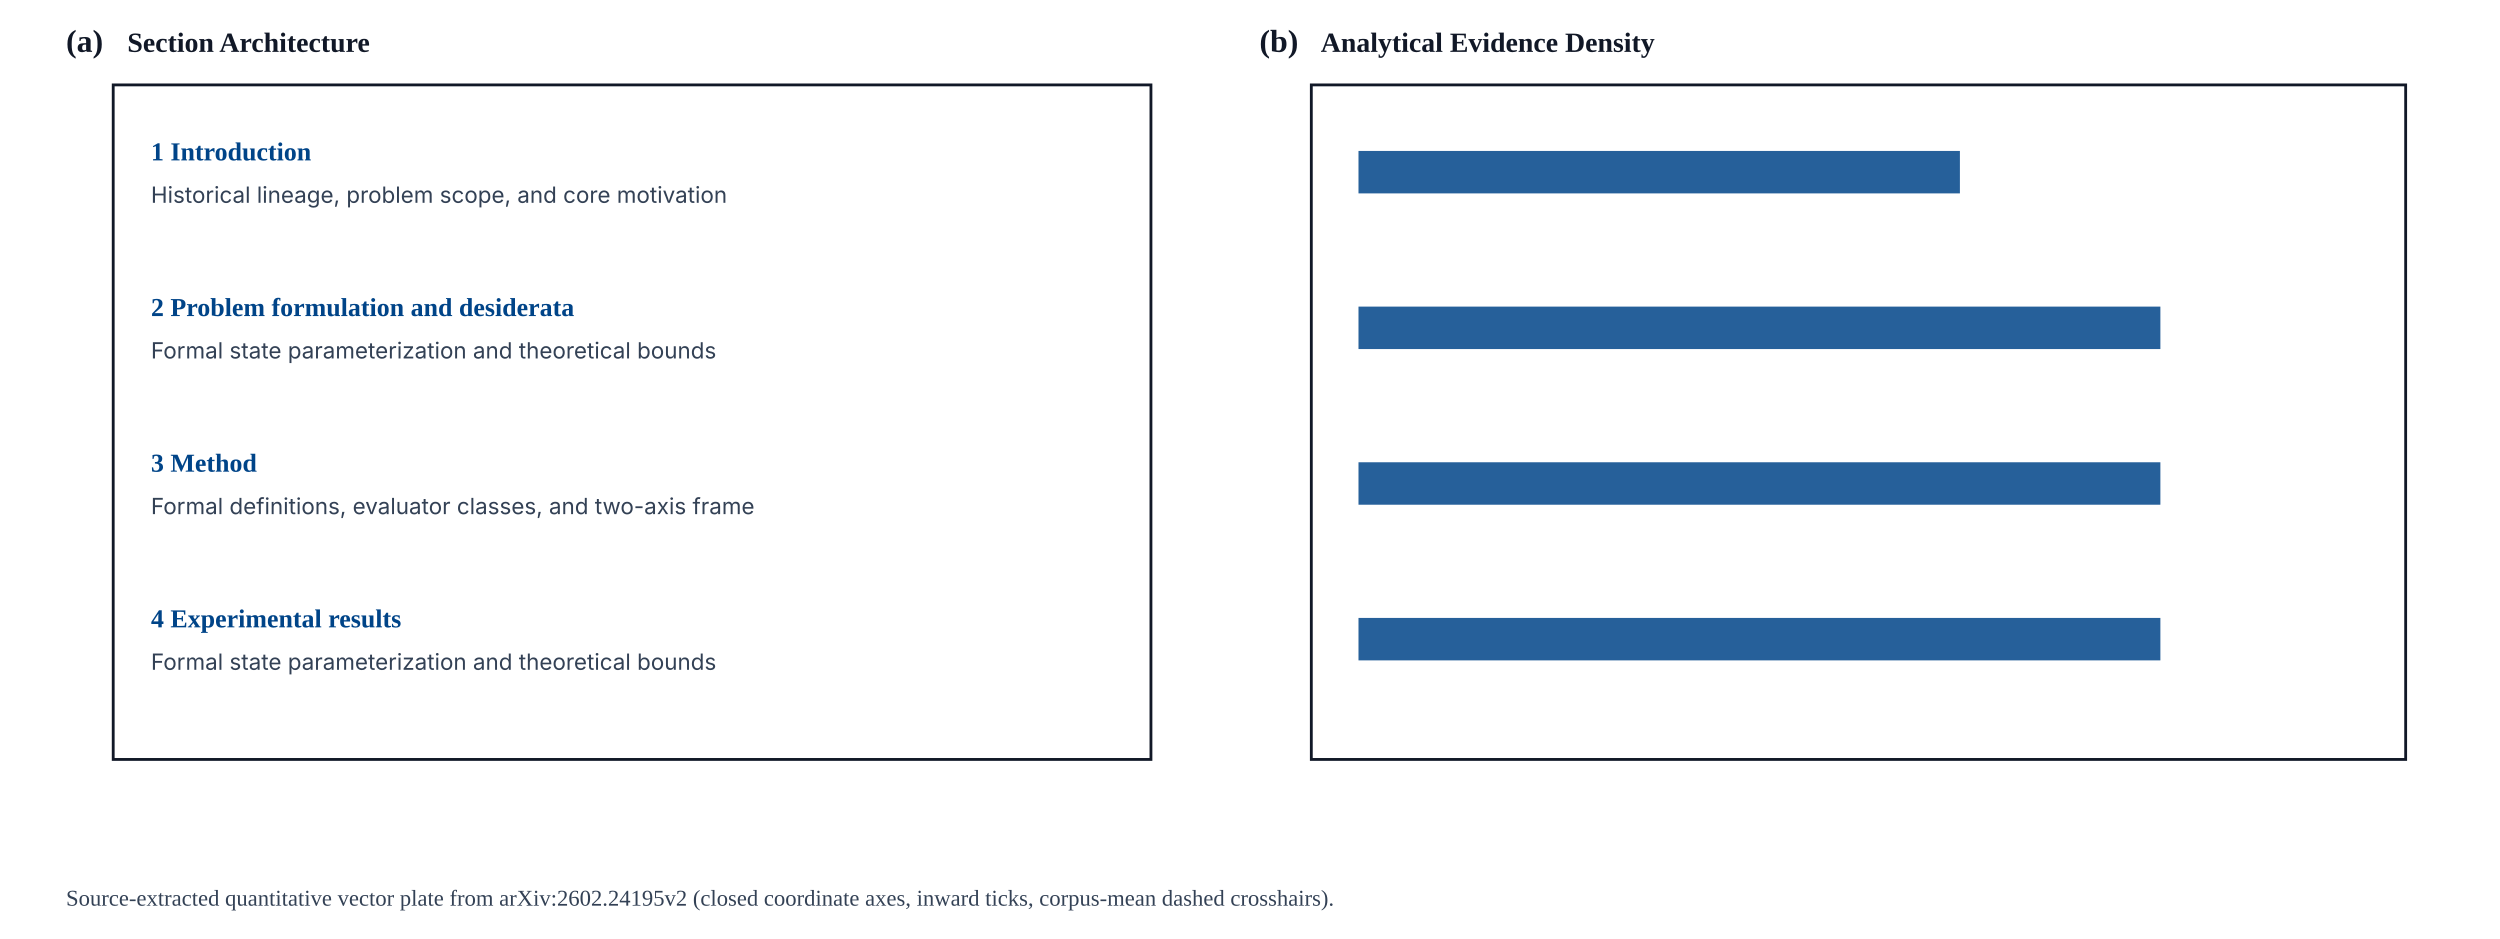
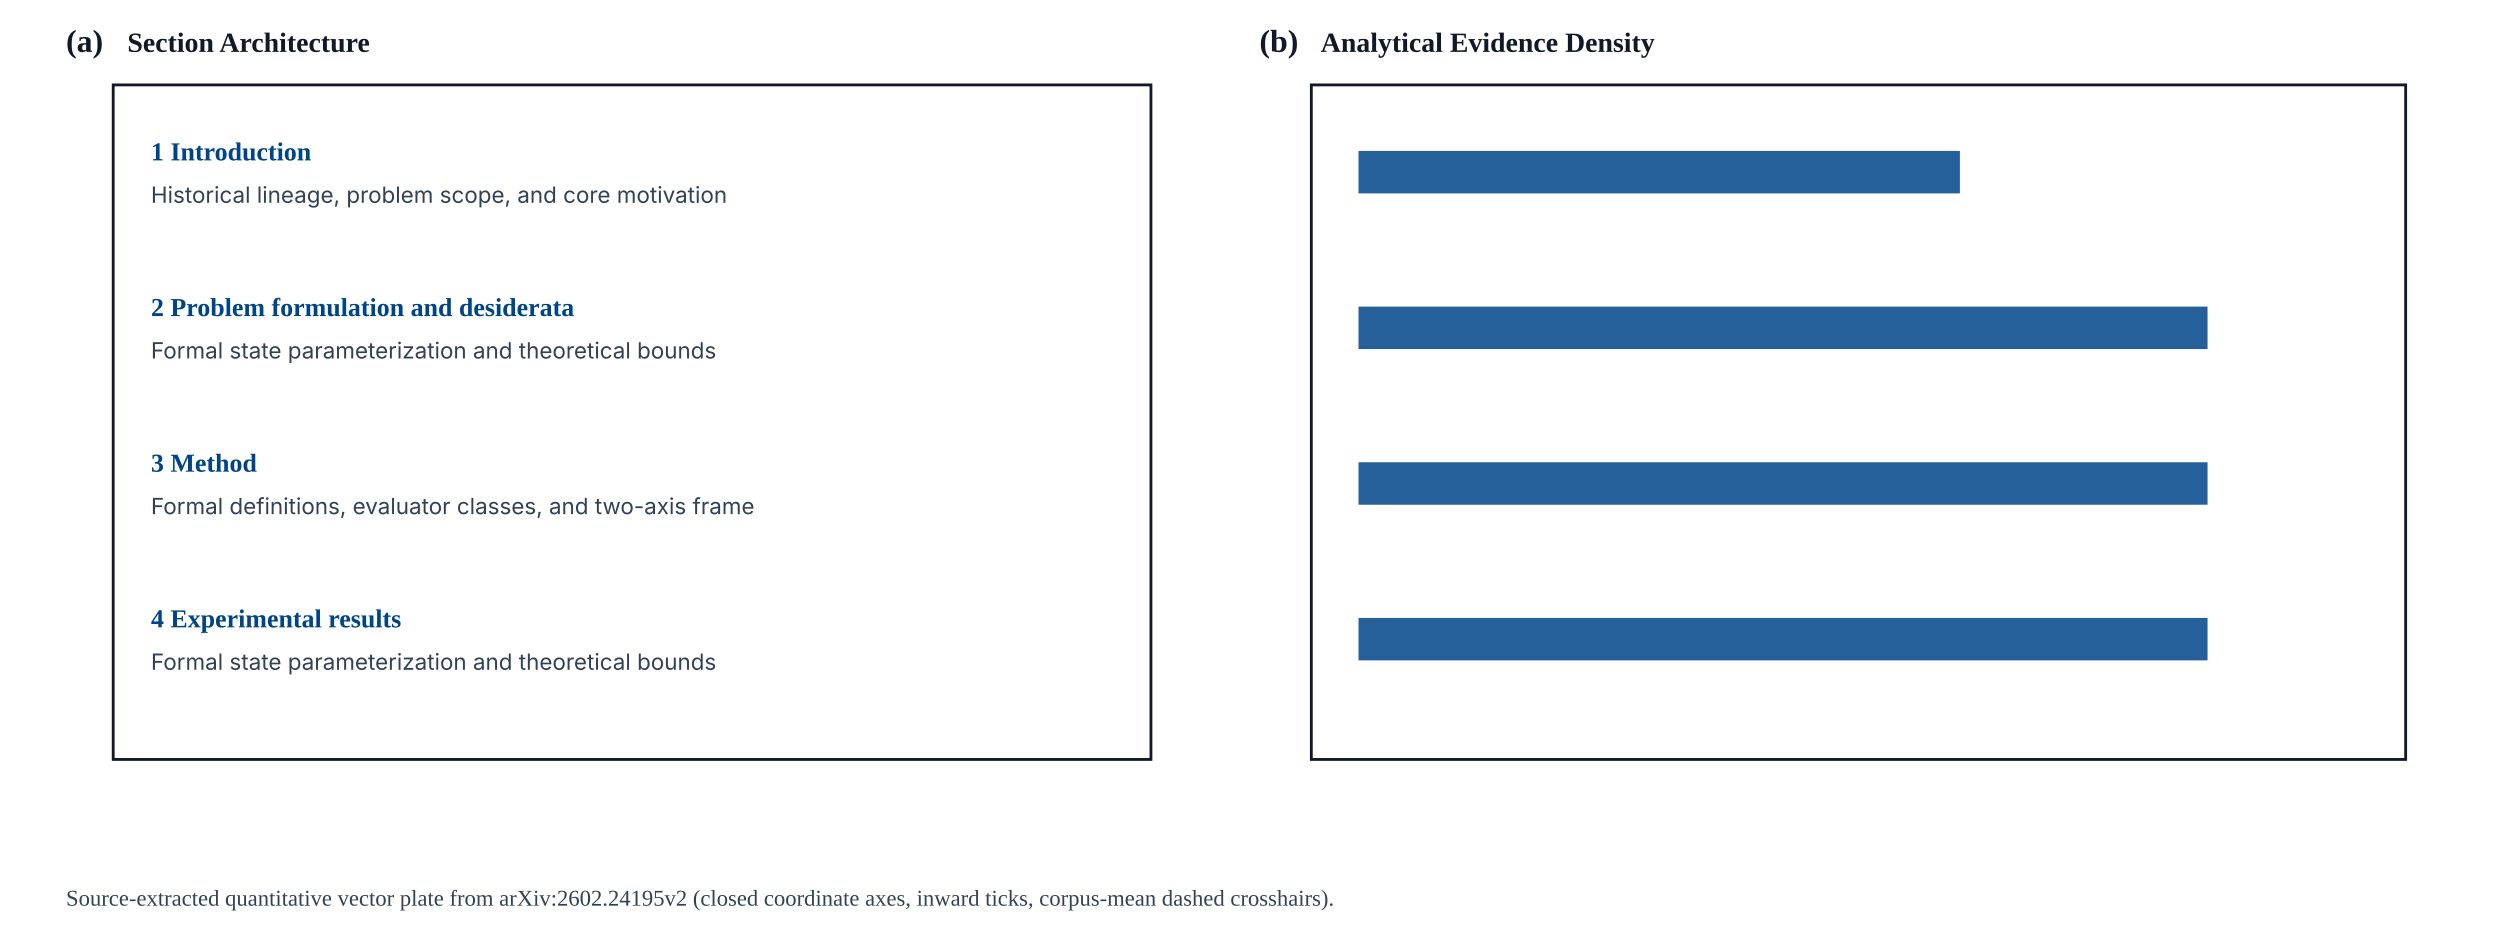
<svg xmlns="http://www.w3.org/2000/svg" viewBox="0 32 1060 398" width="1060" height="398" role="img" data-figure-style="journal-multipanel">
  <text x="28" y="54" fill="#111827" font-family="Georgia, 'Times New Roman', serif" font-size="13.5" font-weight="700">(a)</text>
  <text x="54" y="54" fill="#111827" font-family="Georgia, 'Times New Roman', serif" font-size="11.8" font-weight="600">Section Architecture</text>
  <rect x="48" y="68" width="440" height="286" fill="none" stroke="#111827" stroke-width="1.2" />
  <text x="534" y="54" fill="#111827" font-family="Georgia, 'Times New Roman', serif" font-size="13.5" font-weight="700">(b)</text>
  <text x="560" y="54" fill="#111827" font-family="Georgia, 'Times New Roman', serif" font-size="11.8" font-weight="600">Analytical Evidence Density</text>
  <rect x="556" y="68" width="464" height="286" fill="none" stroke="#111827" stroke-width="1.2" />
  <text x="64" y="100" fill="#004488" font-family="Georgia, 'Times New Roman', serif" font-size="11" font-weight="700">1 Introduction</text>
  <text x="64" y="118" fill="#334155" font-family="Inter, 'Helvetica Neue', Arial, sans-serif" font-size="9.5">Historical lineage, problem scope, and core motivation</text>
  <rect x="576" y="96" width="255" height="18" fill="#004488" fill-opacity="0.85" />
  <text x="64" y="166" fill="#004488" font-family="Georgia, 'Times New Roman', serif" font-size="11" font-weight="700">2 Problem formulation and desiderata</text>
  <text x="64" y="184" fill="#334155" font-family="Inter, 'Helvetica Neue', Arial, sans-serif" font-size="9.5">Formal state parameterization and theoretical bounds</text>
-   <rect x="576" y="162" width="340" height="18" fill="#004488" fill-opacity="0.85" />
+   <rect x="576" y="162" width="360" height="18" fill="#004488" fill-opacity="0.85" />
  <text x="64" y="232" fill="#004488" font-family="Georgia, 'Times New Roman', serif" font-size="11" font-weight="700">3 Method</text>
  <text x="64" y="250" fill="#334155" font-family="Inter, 'Helvetica Neue', Arial, sans-serif" font-size="9.5">Formal definitions, evaluator classes, and two-axis frame</text>
-   <rect x="576" y="228" width="340" height="18" fill="#004488" fill-opacity="0.85" />
+   <rect x="576" y="228" width="360" height="18" fill="#004488" fill-opacity="0.85" />
  <text x="64" y="298" fill="#004488" font-family="Georgia, 'Times New Roman', serif" font-size="11" font-weight="700">4 Experimental results</text>
  <text x="64" y="316" fill="#334155" font-family="Inter, 'Helvetica Neue', Arial, sans-serif" font-size="9.5">Formal state parameterization and theoretical bounds</text>
-   <rect x="576" y="294" width="340" height="18" fill="#004488" fill-opacity="0.85" />
+   <rect x="576" y="294" width="360" height="18" fill="#004488" fill-opacity="0.85" />
  <text x="28" y="416" fill="#334155" font-family="Georgia, 'Times New Roman', serif" font-size="9.6">Source-extracted quantitative vector plate from arXiv:2602.24195v2 (closed coordinate axes, inward ticks, corpus-mean dashed crosshairs).</text>
</svg>
